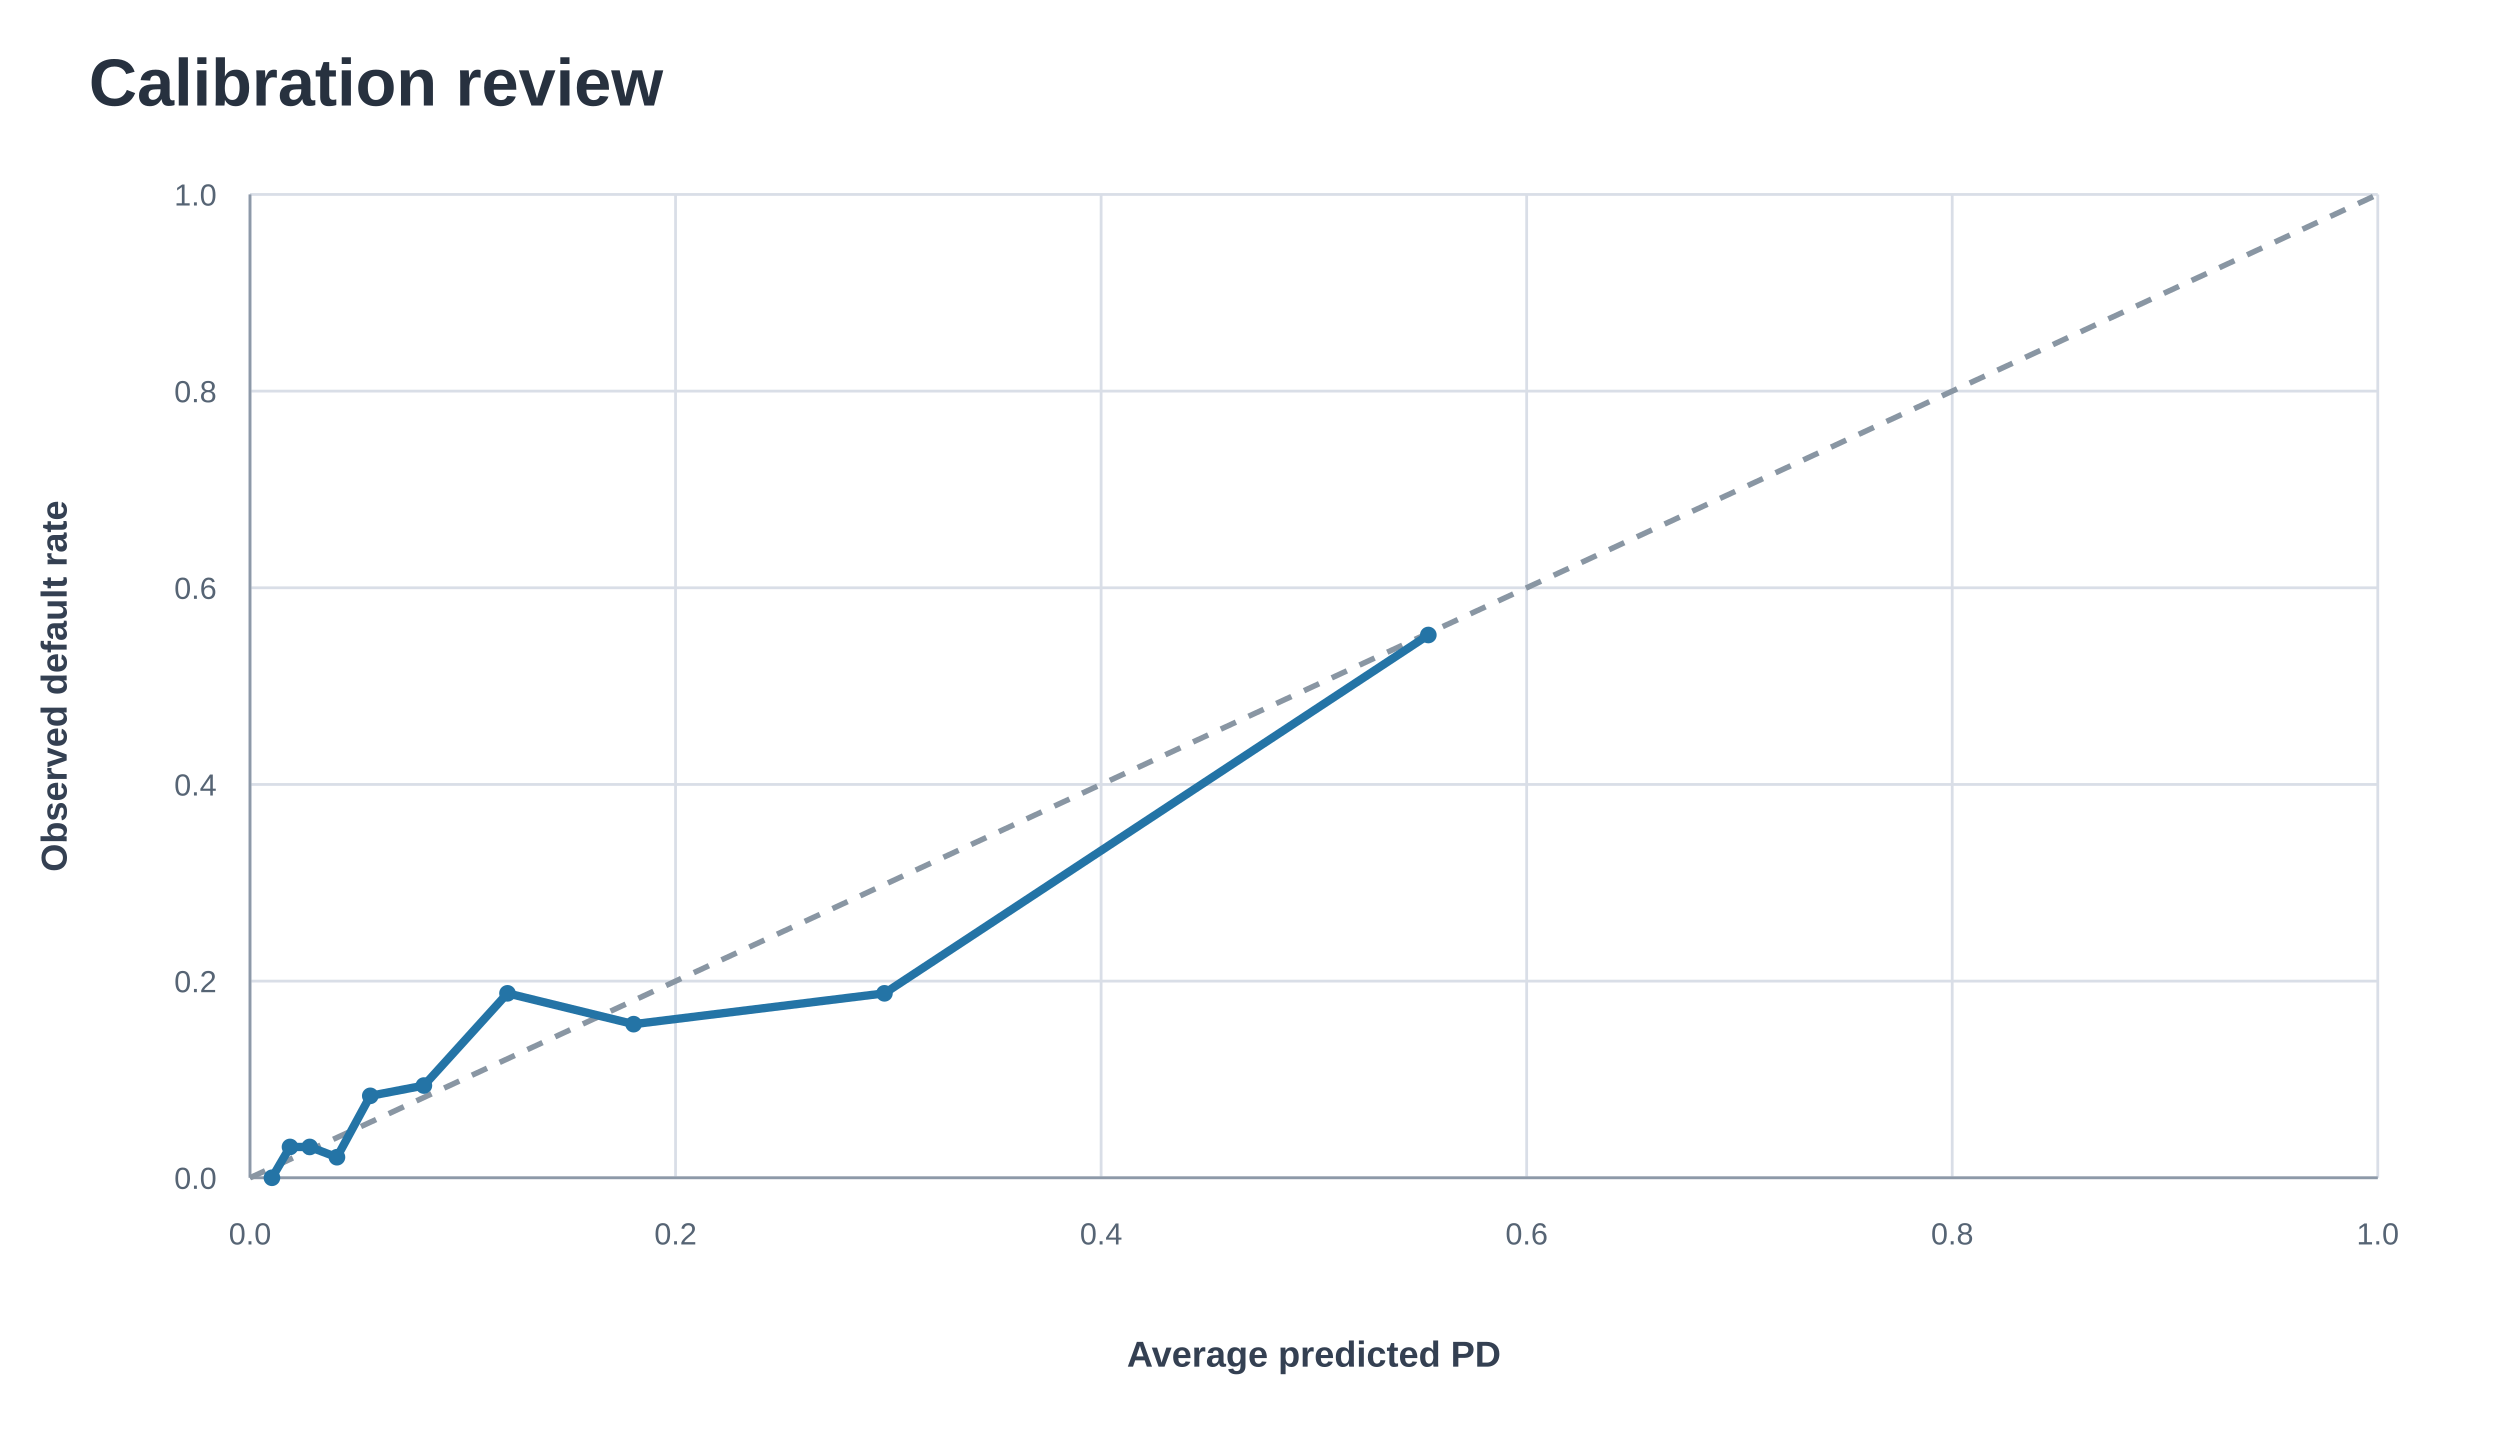
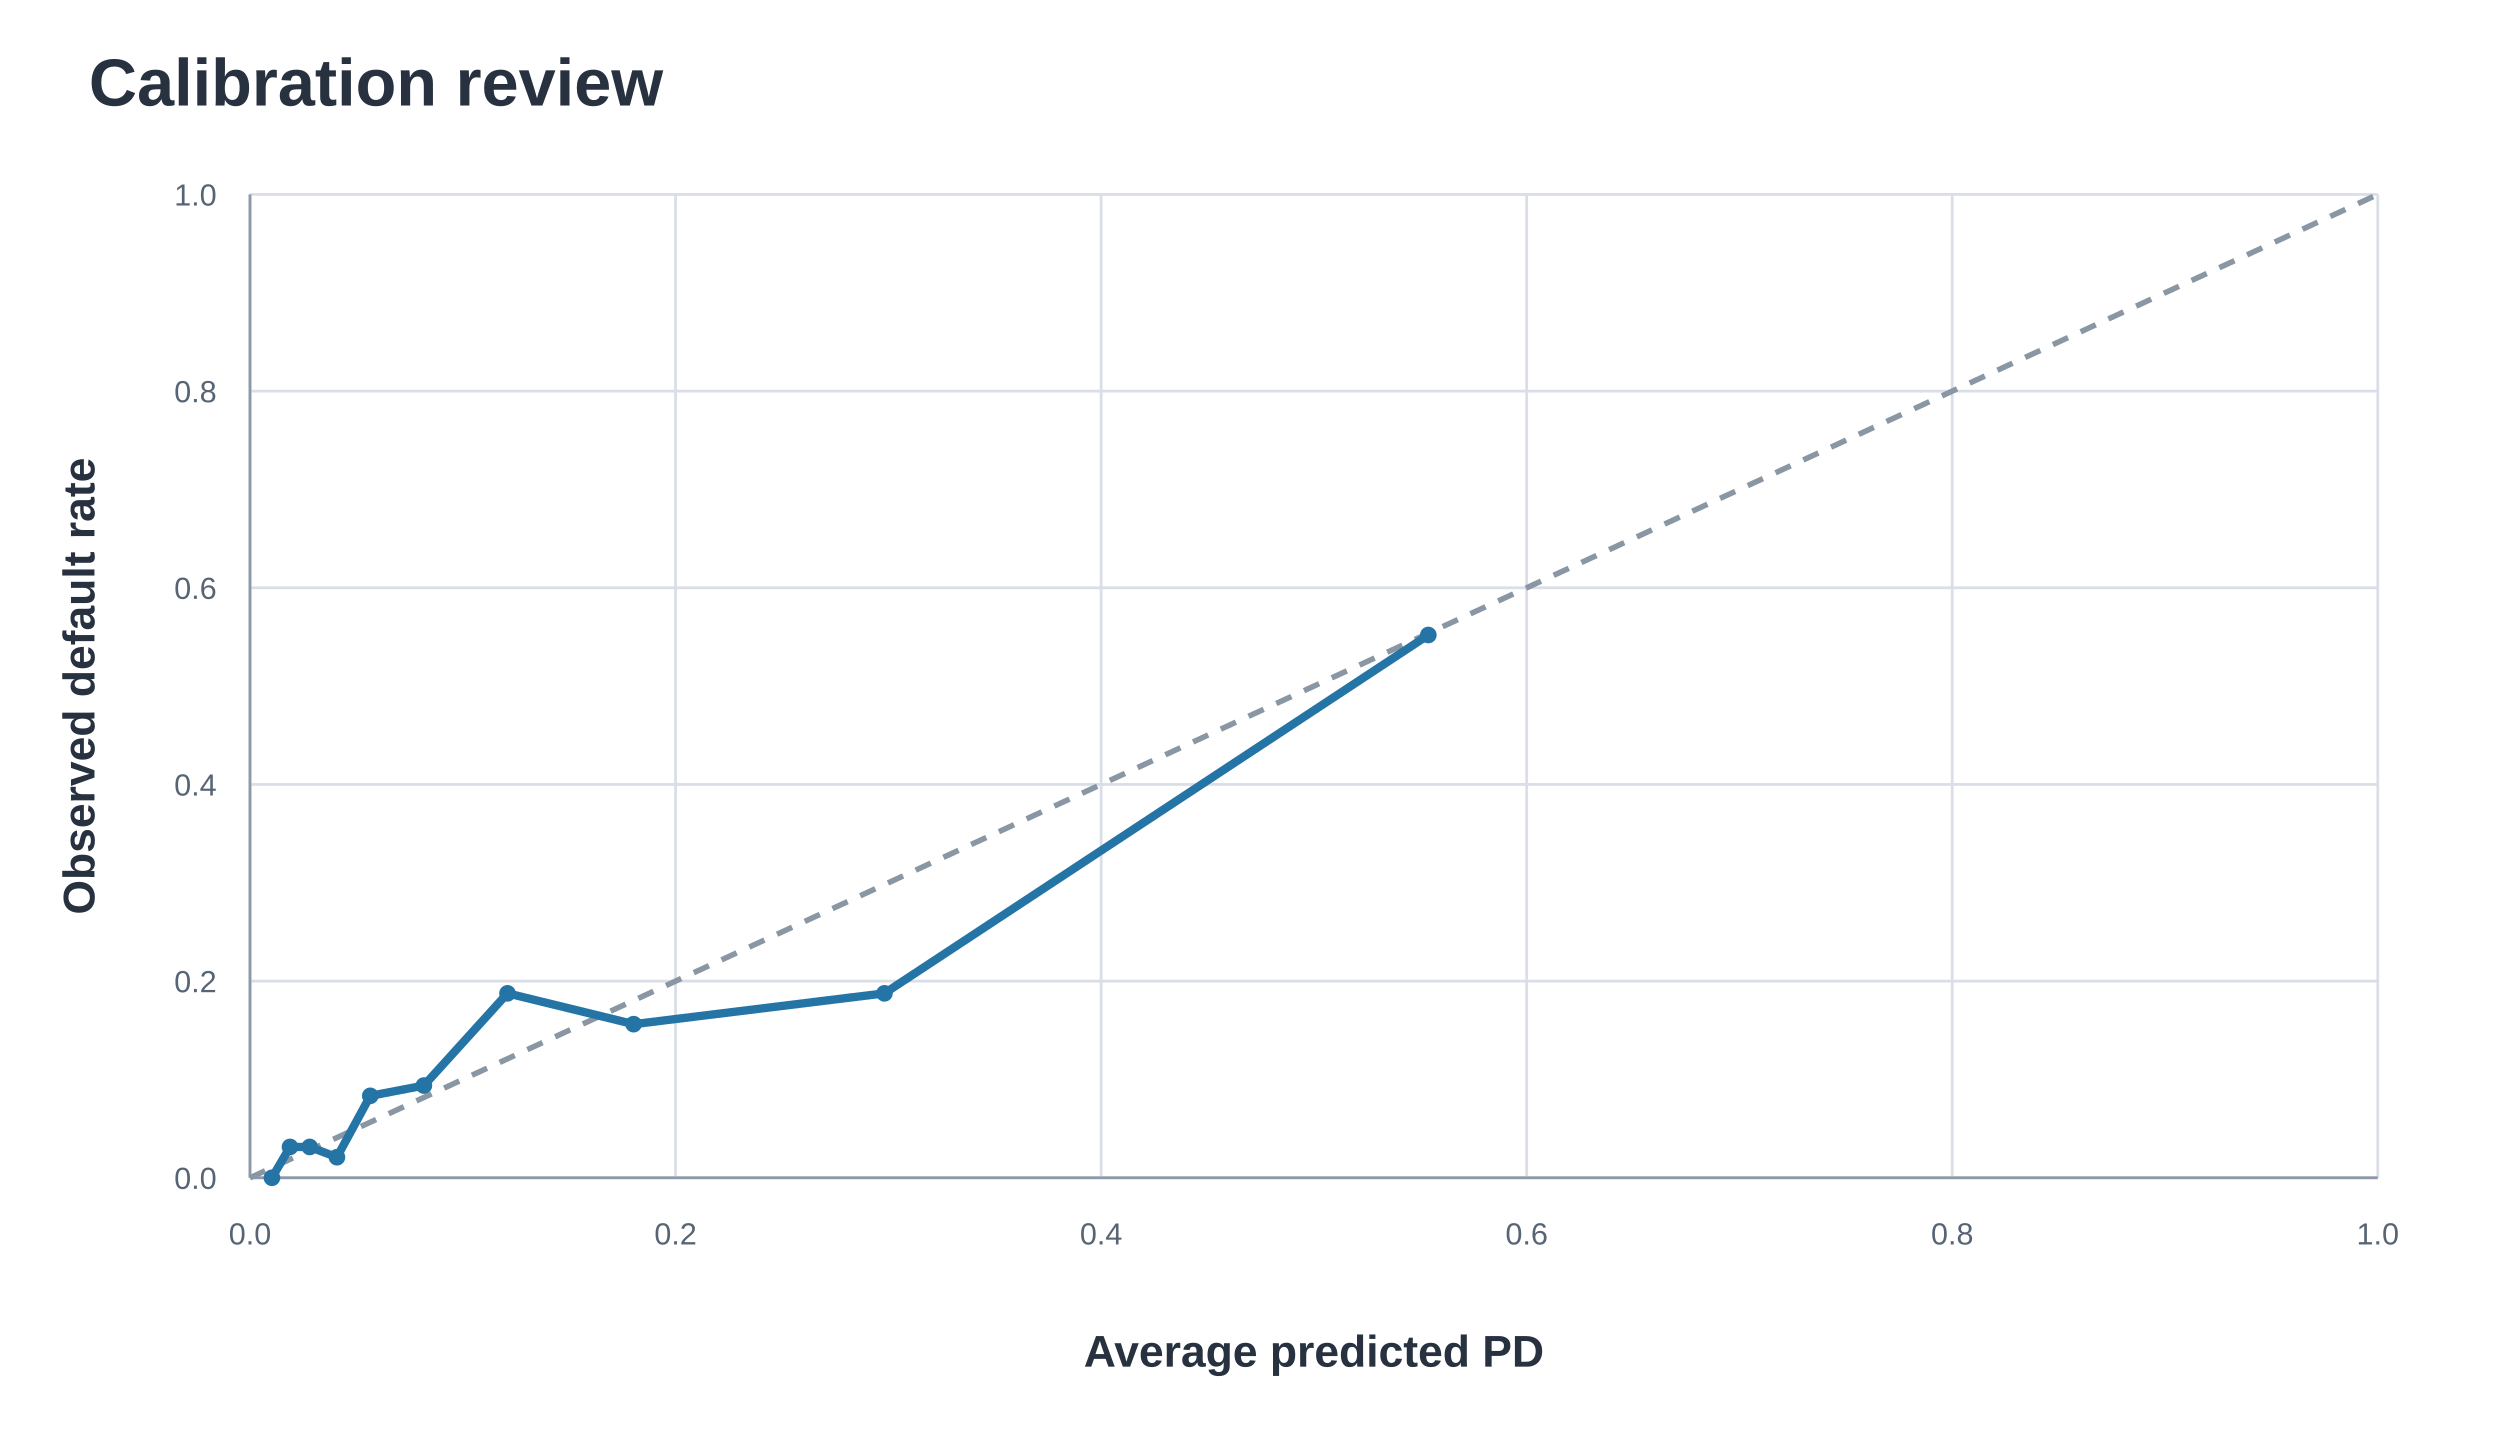
<svg xmlns="http://www.w3.org/2000/svg" width="900" height="520" viewBox="0 0 900 520">
-   <style>text{font-family:Arial,Helvetica,sans-serif;fill:#27313f}.title{font-size:24px;font-weight:700}.label{font-size:13px}.axis-title{font-size:13px;font-weight:700;fill:#344052}.small{font-size:11px;fill:#566474}.axis{stroke:#8d99a8;stroke-width:1}.grid{stroke:#d9dee7;stroke-width:1}</style>
+   <style>text{font-family:Arial,Helvetica,sans-serif;fill:#27313f}.title{font-size:24px;font-weight:700}.label{font-size:13px}.axis-title{font-size:16px;font-weight:700;fill:#27313f}.small{font-size:11px;fill:#566474}.axis{stroke:#8d99a8;stroke-width:1}.grid{stroke:#d9dee7;stroke-width:1}</style>
  <text x="32.0" y="38.0" class="title" text-anchor="start">Calibration review</text>
  <line x1="90.0" y1="70" x2="90.0" y2="424" class="grid" />
  <line x1="90" y1="424.0" x2="856" y2="424.0" class="grid" />
  <text x="90.0" y="448.0" class="small" text-anchor="middle">0.0</text>
  <text x="78.0" y="428.0" class="small" text-anchor="end">0.0</text>
  <line x1="243.2" y1="70" x2="243.2" y2="424" class="grid" />
  <line x1="90" y1="353.2" x2="856" y2="353.2" class="grid" />
  <text x="243.2" y="448.0" class="small" text-anchor="middle">0.2</text>
  <text x="78.0" y="357.2" class="small" text-anchor="end">0.2</text>
  <line x1="396.4" y1="70" x2="396.4" y2="424" class="grid" />
  <line x1="90" y1="282.4" x2="856" y2="282.4" class="grid" />
  <text x="396.4" y="448.0" class="small" text-anchor="middle">0.4</text>
  <text x="78.0" y="286.4" class="small" text-anchor="end">0.4</text>
  <line x1="549.6" y1="70" x2="549.6" y2="424" class="grid" />
  <line x1="90" y1="211.6" x2="856" y2="211.6" class="grid" />
  <text x="549.6" y="448.0" class="small" text-anchor="middle">0.6</text>
  <text x="78.0" y="215.6" class="small" text-anchor="end">0.6</text>
  <line x1="702.8" y1="70" x2="702.8" y2="424" class="grid" />
  <line x1="90" y1="140.8" x2="856" y2="140.8" class="grid" />
  <text x="702.8" y="448.0" class="small" text-anchor="middle">0.8</text>
  <text x="78.0" y="144.8" class="small" text-anchor="end">0.8</text>
  <line x1="856.0" y1="70" x2="856.0" y2="424" class="grid" />
  <line x1="90" y1="70.0" x2="856" y2="70.0" class="grid" />
  <text x="856.0" y="448.0" class="small" text-anchor="middle">1.0</text>
  <text x="78.0" y="74.0" class="small" text-anchor="end">1.0</text>
  <line x1="90" y1="424" x2="856" y2="424" class="axis" />
  <line x1="90" y1="70" x2="90" y2="424" class="axis" />
-   <text x="24.0" y="247.0" class="axis-title" text-anchor="middle" transform="rotate(-90 24.0 247.0)">Observed default rate</text>
+   <text x="34.0" y="247.0" class="axis-title" text-anchor="middle" transform="rotate(-90 34.0 247.0)">Observed default rate</text>
  <text x="473.0" y="492.0" class="axis-title" text-anchor="middle">Average predicted PD</text>
  <line x1="90" y1="424" x2="856" y2="70" stroke="#8996a3" stroke-width="2" stroke-dasharray="6 5" />
  <polyline fill="none" stroke="#2474a6" stroke-width="3" points="97.9,424.0 104.4,412.9 111.5,412.9 121.3,416.6 133.3,394.5 152.6,390.8 182.7,357.6 228.1,368.7 318.4,357.6 514.2,228.6" />
  <circle cx="97.9" cy="424.0" r="3" fill="#2474a6" />
  <circle cx="104.4" cy="412.9" r="3" fill="#2474a6" />
  <circle cx="111.5" cy="412.9" r="3" fill="#2474a6" />
  <circle cx="121.3" cy="416.6" r="3" fill="#2474a6" />
  <circle cx="133.3" cy="394.5" r="3" fill="#2474a6" />
  <circle cx="152.6" cy="390.8" r="3" fill="#2474a6" />
  <circle cx="182.7" cy="357.6" r="3" fill="#2474a6" />
  <circle cx="228.1" cy="368.7" r="3" fill="#2474a6" />
  <circle cx="318.4" cy="357.6" r="3" fill="#2474a6" />
  <circle cx="514.2" cy="228.6" r="3" fill="#2474a6" />
</svg>
